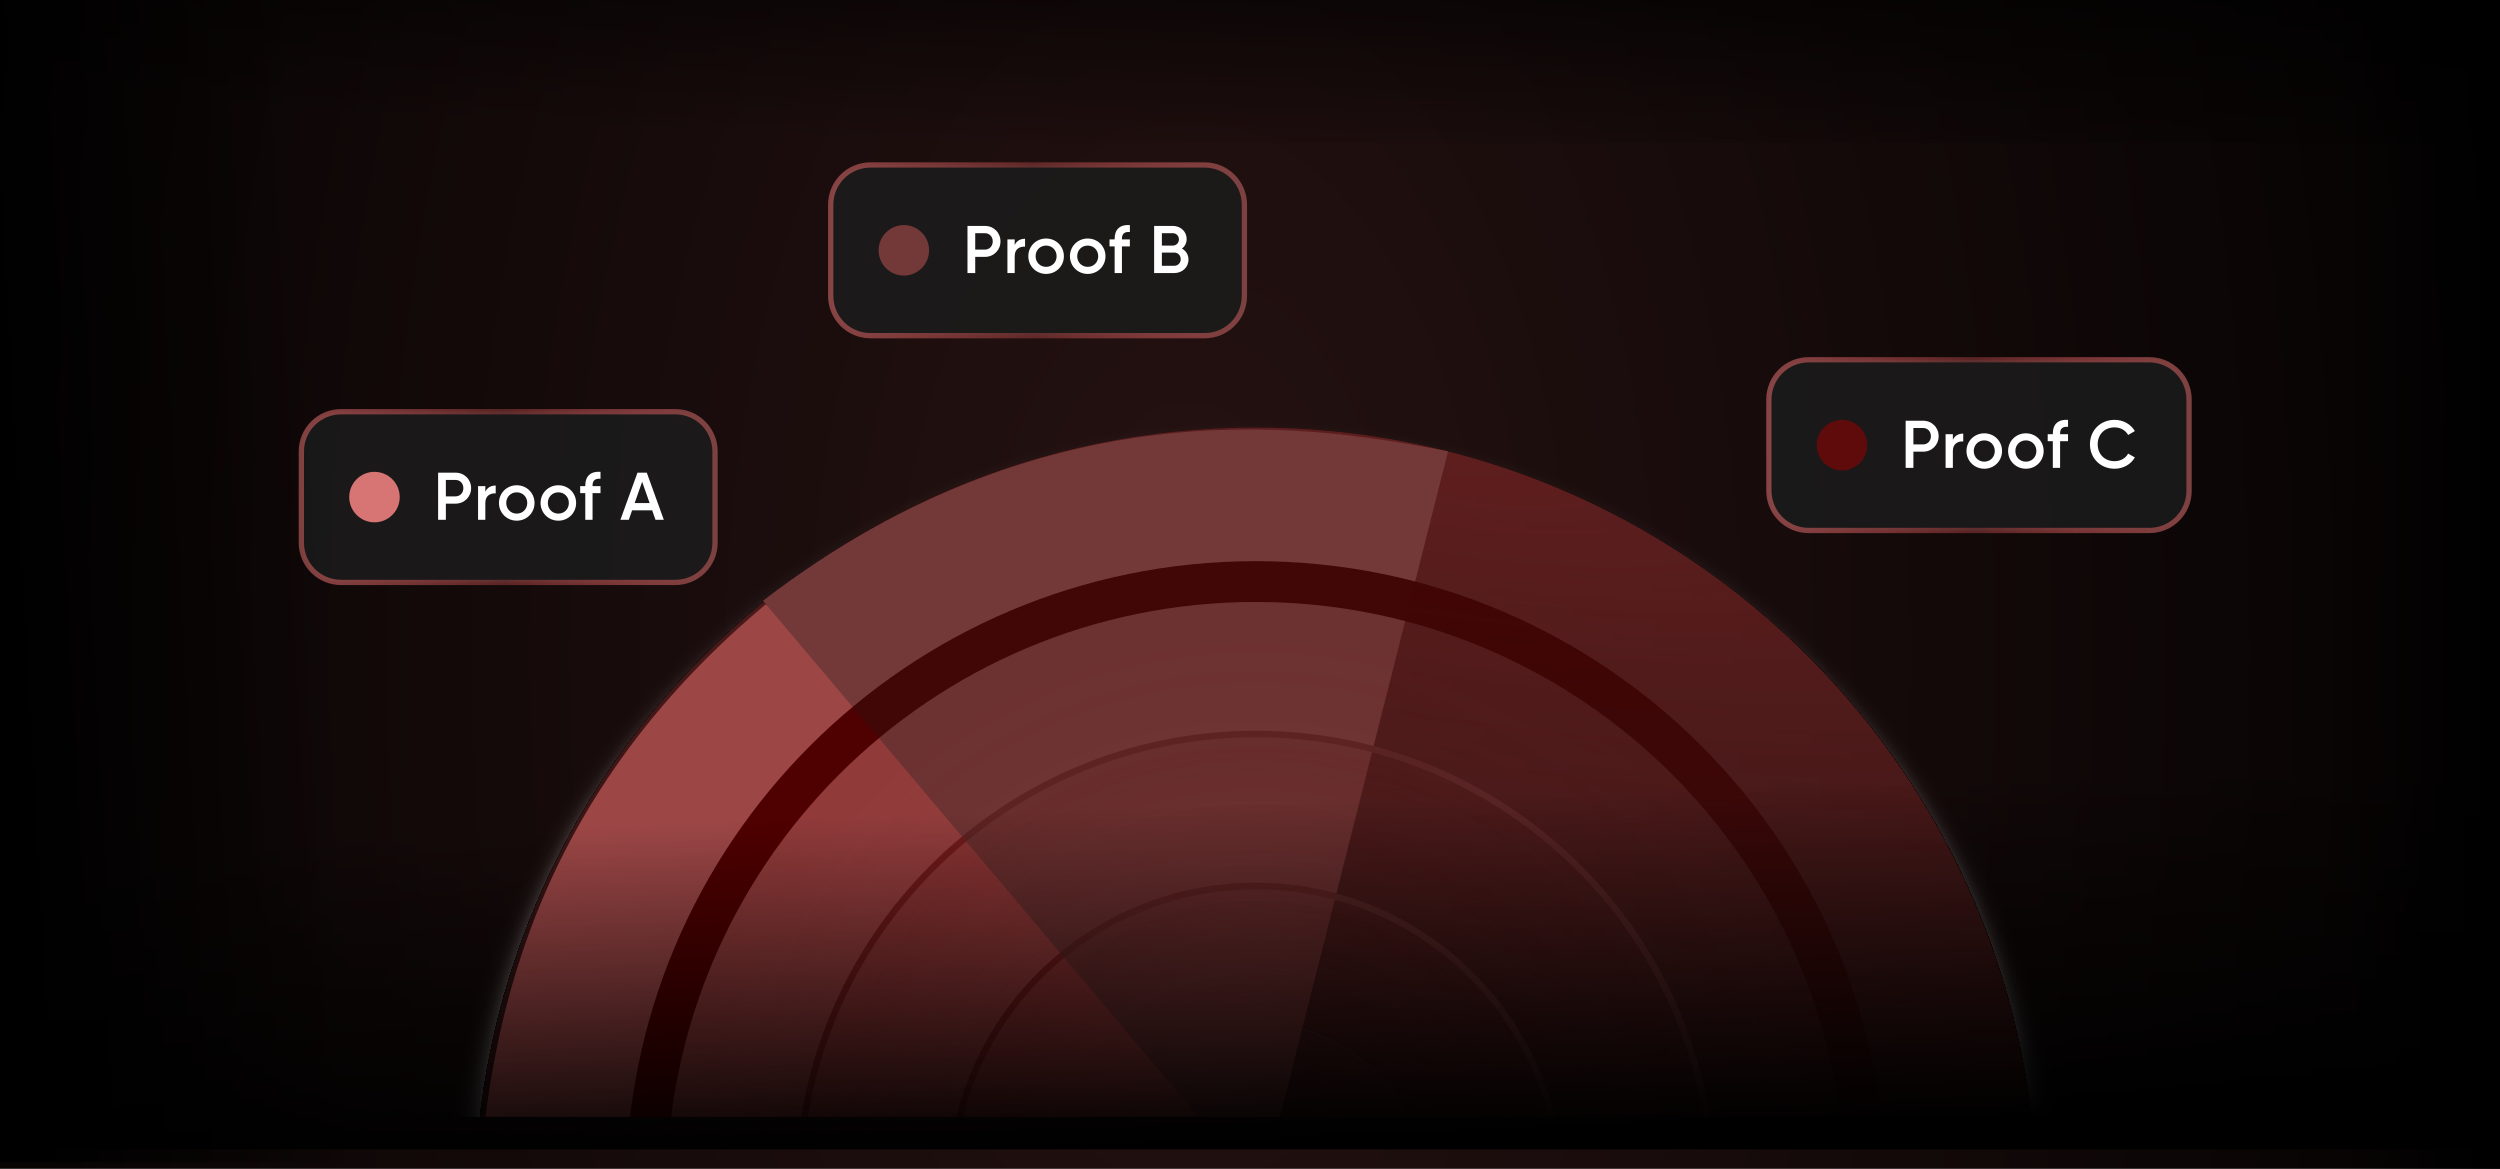
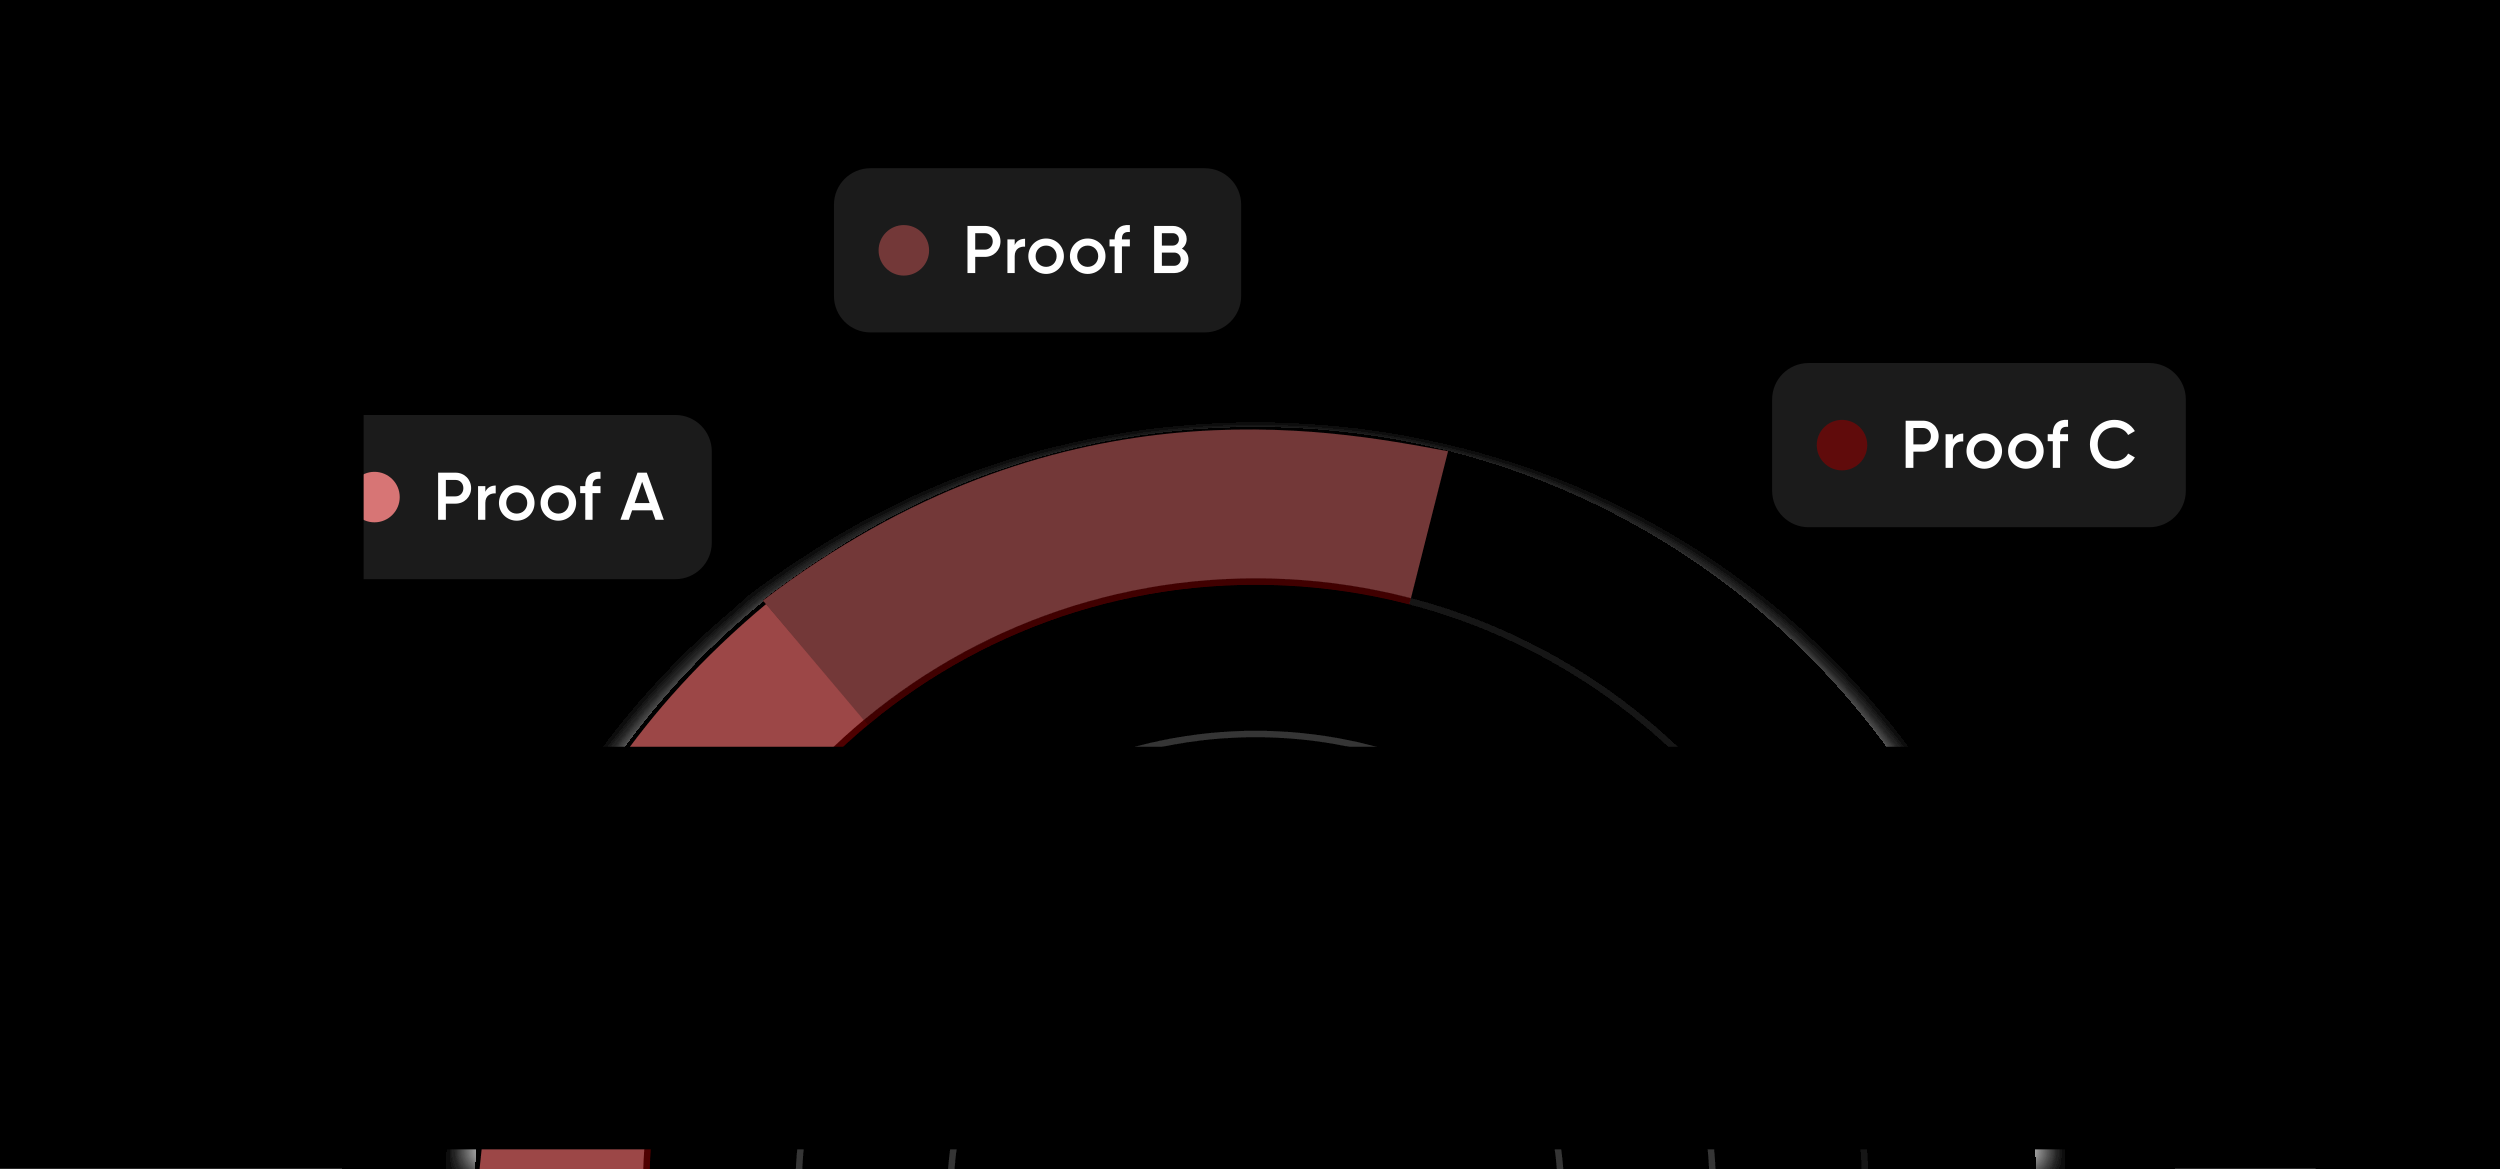
<svg xmlns="http://www.w3.org/2000/svg" width="385" height="180" viewBox="0 0 385 180" fill="none">
-   <g clip-path="url(#clip0_540_688)">
+   <g clipPath="url(#clip0_540_688)">
    <rect width="385" height="180" fill="url(#paint0_radial_540_688)" />
-     <g clip-path="url(#clip1_540_688)">
+     <g clipPath="url(#clip1_540_688)">
      <g filter="url(#filter0_d_540_688)">
        <circle cx="193.375" cy="186.126" r="120.285" fill="url(#paint1_radial_540_688)" />
-         <circle cx="193.375" cy="183.436" r="25.994" fill="url(#paint2_radial_540_688)" stroke="#4C2A2A" stroke-width="0.123" />
+         <circle cx="193.375" cy="183.436" r="25.994" fill="url(#paint2_radial_540_688)" stroke="#4C2A2A" strokeWidth="0.123" />
        <path d="M195.222 183.434L118 93C78.5 126 75.363 163.838 73.54 183.434H195.222Z" fill="#9C4646" />
        <path d="M194.223 183.436L117.5 92.5C162.444 58.042 204.396 65.98 222.931 69.487L223 69.5L194.223 183.436Z" fill="#733838" />
        <g style="mix-blend-mode:luminosity">
          <circle cx="193.376" cy="183.434" r="93.875" fill="url(#paint3_radial_540_688)" />
-           <circle cx="193.376" cy="183.434" r="93.875" stroke="#2C0F0F" stroke-width="6.284" />
+           <circle cx="193.376" cy="183.434" r="93.875" stroke="#2C0F0F" strokeWidth="6.284" />
        </g>
        <g style="mix-blend-mode:luminosity">
          <circle cx="193.375" cy="183.435" r="70.399" fill="url(#paint4_radial_540_688)" />
          <circle cx="193.375" cy="183.435" r="70.399" stroke="#4C2A2A" />
        </g>
        <g style="mix-blend-mode:luminosity">
          <circle cx="193.375" cy="183.435" r="46.992" fill="url(#paint5_radial_540_688)" />
          <circle cx="193.375" cy="183.435" r="46.992" stroke="#4C2A2A" />
        </g>
      </g>
-       <rect x="46.407" y="63.407" width="63.708" height="26.285" rx="6.113" fill="#1B1B1B" fill-opacity="0.85" />
-       <rect x="46.407" y="63.407" width="63.708" height="26.285" rx="6.113" stroke="url(#paint6_linear_540_688)" stroke-width="0.815" />
+       <rect x="46.407" y="63.407" width="63.708" height="26.285" rx="6.113" fill="#1B1B1B" fillOpacity="0.85" />
+       <rect x="46.407" y="63.407" width="63.708" height="26.285" rx="6.113" stroke="url(#paint6_linear_540_688)" strokeWidth="0.815" />
      <circle cx="57.668" cy="76.551" r="3.889" fill="#D77575" />
      <path d="M70.146 72.79C71.515 72.79 72.552 73.828 72.552 75.176C72.552 76.514 71.515 77.561 70.146 77.561H68.663V80.051H67.47V72.79H70.146ZM70.146 76.441C70.851 76.441 71.359 75.902 71.359 75.176C71.359 74.44 70.851 73.911 70.146 73.911H68.663V76.441H70.146ZM74.741 75.736C75.053 75.031 75.685 74.772 76.339 74.772V75.985C75.602 75.933 74.741 76.275 74.741 77.437V80.051H73.621V74.865H74.741V75.736ZM79.578 80.186C78.064 80.186 76.84 78.993 76.84 77.458C76.84 75.912 78.064 74.73 79.578 74.73C81.103 74.73 82.317 75.912 82.317 77.458C82.317 78.993 81.103 80.186 79.578 80.186ZM79.578 79.097C80.491 79.097 81.196 78.402 81.196 77.458C81.196 76.514 80.491 75.819 79.578 75.819C78.666 75.819 77.96 76.514 77.96 77.458C77.96 78.402 78.666 79.097 79.578 79.097ZM85.985 80.186C84.47 80.186 83.246 78.993 83.246 77.458C83.246 75.912 84.47 74.73 85.985 74.73C87.509 74.73 88.723 75.912 88.723 77.458C88.723 78.993 87.509 80.186 85.985 80.186ZM85.985 79.097C86.897 79.097 87.603 78.402 87.603 77.458C87.603 76.514 86.897 75.819 85.985 75.819C85.072 75.819 84.367 76.514 84.367 77.458C84.367 78.402 85.072 79.097 85.985 79.097ZM92.478 73.734C91.69 73.662 91.254 73.963 91.254 74.761V74.865H92.478V75.944H91.254V80.051H90.134V75.944H89.346V74.865H90.134V74.761C90.134 73.361 90.922 72.552 92.478 72.656V73.734ZM100.944 80.051L100.436 78.588H97.345L96.837 80.051H95.54L98.174 72.79H99.606L102.23 80.051H100.944ZM97.739 77.468H100.041L98.89 74.191L97.739 77.468Z" fill="white" />
-       <rect x="127.93" y="25.407" width="63.708" height="26.285" rx="6.113" fill="#1B1B1B" fill-opacity="0.85" />
-       <rect x="127.93" y="25.407" width="63.708" height="26.285" rx="6.113" stroke="url(#paint7_linear_540_688)" stroke-width="0.815" />
+       <rect x="127.93" y="25.407" width="63.708" height="26.285" rx="6.113" fill="#1B1B1B" fillOpacity="0.85" />
+       <rect x="127.93" y="25.407" width="63.708" height="26.285" rx="6.113" stroke="url(#paint7_linear_540_688)" strokeWidth="0.815" />
      <circle cx="139.191" cy="38.551" r="3.889" fill="#733838" />
      <path d="M151.668 34.791C153.037 34.791 154.074 35.828 154.074 37.176C154.074 38.514 153.037 39.562 151.668 39.562H150.185V42.051H148.992V34.791H151.668ZM151.668 38.441C152.373 38.441 152.882 37.902 152.882 37.176C152.882 36.44 152.373 35.911 151.668 35.911H150.185V38.441H151.668ZM156.264 37.736C156.575 37.031 157.207 36.772 157.861 36.772V37.985C157.124 37.933 156.264 38.275 156.264 39.437V42.051H155.143V36.865H156.264V37.736ZM161.101 42.186C159.586 42.186 158.362 40.993 158.362 39.458C158.362 37.912 159.586 36.73 161.101 36.73C162.625 36.73 163.839 37.912 163.839 39.458C163.839 40.993 162.625 42.186 161.101 42.186ZM161.101 41.097C162.013 41.097 162.719 40.402 162.719 39.458C162.719 38.514 162.013 37.819 161.101 37.819C160.188 37.819 159.483 38.514 159.483 39.458C159.483 40.402 160.188 41.097 161.101 41.097ZM167.507 42.186C165.993 42.186 164.769 40.993 164.769 39.458C164.769 37.912 165.993 36.73 167.507 36.73C169.032 36.73 170.245 37.912 170.245 39.458C170.245 40.993 169.032 42.186 167.507 42.186ZM167.507 41.097C168.42 41.097 169.125 40.402 169.125 39.458C169.125 38.514 168.42 37.819 167.507 37.819C166.594 37.819 165.889 38.514 165.889 39.458C165.889 40.402 166.594 41.097 167.507 41.097ZM174 35.734C173.212 35.662 172.777 35.962 172.777 36.761V36.865H174V37.944H172.777V42.051H171.656V37.944H170.868V36.865H171.656V36.761C171.656 35.361 172.445 34.552 174 34.656V35.734ZM182.01 38.286C182.622 38.607 183.026 39.199 183.026 39.976C183.026 41.179 182.051 42.051 180.848 42.051H177.736V34.791H180.62C181.792 34.791 182.746 35.641 182.746 36.803C182.746 37.435 182.466 37.954 182.01 38.286ZM180.62 35.911H178.929V37.819H180.62C181.149 37.819 181.553 37.404 181.553 36.865C181.553 36.325 181.149 35.911 180.62 35.911ZM180.848 40.931C181.408 40.931 181.833 40.485 181.833 39.914C181.833 39.344 181.408 38.898 180.848 38.898H178.929V40.931H180.848Z" fill="white" />
-       <rect x="272.408" y="55.407" width="64.708" height="26.285" rx="6.113" fill="#1B1B1B" fill-opacity="0.85" />
-       <rect x="272.408" y="55.407" width="64.708" height="26.285" rx="6.113" stroke="url(#paint8_linear_540_688)" stroke-width="0.815" />
+       <rect x="272.408" y="55.407" width="64.708" height="26.285" rx="6.113" fill="#1B1B1B" fillOpacity="0.85" />
+       <rect x="272.408" y="55.407" width="64.708" height="26.285" rx="6.113" stroke="url(#paint8_linear_540_688)" strokeWidth="0.815" />
      <circle cx="283.668" cy="68.551" r="3.889" fill="#600B0B" />
      <path d="M296.146 64.79C297.515 64.79 298.552 65.828 298.552 67.176C298.552 68.514 297.515 69.561 296.146 69.561H294.663V72.051H293.47V64.79H296.146ZM296.146 68.441C296.851 68.441 297.359 67.902 297.359 67.176C297.359 66.44 296.851 65.911 296.146 65.911H294.663V68.441H296.146ZM300.741 67.736C301.053 67.031 301.685 66.772 302.339 66.772V67.985C301.602 67.933 300.741 68.275 300.741 69.437V72.051H299.621V66.865H300.741V67.736ZM305.578 72.186C304.064 72.186 302.84 70.993 302.84 69.458C302.84 67.912 304.064 66.73 305.578 66.73C307.103 66.73 308.317 67.912 308.317 69.458C308.317 70.993 307.103 72.186 305.578 72.186ZM305.578 71.097C306.491 71.097 307.196 70.402 307.196 69.458C307.196 68.514 306.491 67.819 305.578 67.819C304.666 67.819 303.96 68.514 303.96 69.458C303.96 70.402 304.666 71.097 305.578 71.097ZM311.985 72.186C310.47 72.186 309.246 70.993 309.246 69.458C309.246 67.912 310.47 66.73 311.985 66.73C313.509 66.73 314.723 67.912 314.723 69.458C314.723 70.993 313.509 72.186 311.985 72.186ZM311.985 71.097C312.897 71.097 313.603 70.402 313.603 69.458C313.603 68.514 312.897 67.819 311.985 67.819C311.072 67.819 310.367 68.514 310.367 69.458C310.367 70.402 311.072 71.097 311.985 71.097ZM318.478 65.734C317.69 65.662 317.254 65.963 317.254 66.761V66.865H318.478V67.944H317.254V72.051H316.134V67.944H315.346V66.865H316.134V66.761C316.134 65.361 316.922 64.552 318.478 64.656V65.734ZM325.647 72.186C323.438 72.186 321.851 70.526 321.851 68.421C321.851 66.315 323.438 64.656 325.647 64.656C326.975 64.656 328.157 65.33 328.769 66.388L327.732 66.989C327.348 66.274 326.56 65.817 325.647 65.817C324.081 65.817 323.044 66.927 323.044 68.421C323.044 69.914 324.081 71.024 325.647 71.024C326.56 71.024 327.359 70.568 327.732 69.852L328.769 70.443C328.168 71.501 326.985 72.186 325.647 72.186Z" fill="white" />
    </g>
    <rect width="276" height="61" transform="translate(56 -97) rotate(90)" fill="url(#paint9_linear_540_688)" />
    <rect width="419" height="62" transform="translate(-31 115)" fill="url(#paint10_linear_540_688)" />
    <rect width="386.326" height="29.717" transform="matrix(4.37114e-08 1 1 -4.37114e-08 356.608 -101.782)" fill="url(#paint11_linear_540_688)" />
    <rect width="386" height="41" transform="matrix(1 0 0 -1 0 22)" fill="url(#paint12_linear_540_688)" />
  </g>
  <defs>
-     <filter id="filter0_d_540_688" x="52.779" y="25" width="282.091" height="289.721" filterUnits="userSpaceOnUse" color-interpolation-filters="sRGB">
-       <feFlood flood-opacity="0" result="BackgroundImageFix" />
+     <filter id="filter0_d_540_688" x="52.779" y="25" width="282.091" height="289.721" filterUnits="userSpaceOnUse" colorInterpolationFilters="sRGB">
+       <feFlood floodOpacity="0" result="BackgroundImageFix" />
      <feColorMatrix in="SourceAlpha" type="matrix" values="0 0 0 0 0 0 0 0 0 0 0 0 0 0 0 0 0 0 127 0" result="hardAlpha" />
      <feOffset dy="4.154" />
      <feGaussianBlur stdDeviation="2.077" />
      <feComposite in2="hardAlpha" operator="out" />
      <feColorMatrix type="matrix" values="0 0 0 0 1 0 0 0 0 1 0 0 0 0 1 0 0 0 0.9 0" />
      <feBlend mode="normal" in2="BackgroundImageFix" result="effect1_dropShadow_540_688" />
      <feBlend mode="normal" in="SourceGraphic" in2="effect1_dropShadow_540_688" result="shape" />
    </filter>
    <radialGradient id="paint0_radial_540_688" cx="0" cy="0" r="1" gradientUnits="userSpaceOnUse" gradientTransform="translate(183.389 100.678) rotate(-179.374) scale(232.738 428.908)">
-       <stop stop-color="#261212" />
+       <stop stopColor="#261212" />
      <stop offset="1" />
    </radialGradient>
    <radialGradient id="paint1_radial_540_688" cx="0" cy="0" r="1" gradientUnits="userSpaceOnUse" gradientTransform="translate(223.232 69.6093) rotate(98.7618) scale(196.002 699.391)">
-       <stop stop-color="#5F1E1E" />
-       <stop offset="1" stop-color="#4A1C1C" stop-opacity="0" />
+       <stop stopColor="#5F1E1E" />
+       <stop offset="1" stopColor="#4A1C1C" stopOpacity="0" />
    </radialGradient>
    <radialGradient id="paint2_radial_540_688" cx="0" cy="0" r="1" gradientUnits="userSpaceOnUse" gradientTransform="translate(193.375 183.436) rotate(90) scale(26.056)">
-       <stop stop-color="#4C1D1D" stop-opacity="0" />
-       <stop offset="1" stop-color="#4A2020" stop-opacity="0.25" />
+       <stop stopColor="#4C1D1D" stopOpacity="0" />
+       <stop offset="1" stopColor="#4A2020" stopOpacity="0.25" />
    </radialGradient>
    <radialGradient id="paint3_radial_540_688" cx="0" cy="0" r="1" gradientUnits="userSpaceOnUse" gradientTransform="translate(193.376 183.434) rotate(90) scale(97.0169)">
-       <stop stop-color="#4C1D1D" stop-opacity="0" />
-       <stop offset="1" stop-color="#4A2020" stop-opacity="0.25" />
+       <stop stopColor="#4C1D1D" stopOpacity="0" />
+       <stop offset="1" stopColor="#4A2020" stopOpacity="0.25" />
    </radialGradient>
    <radialGradient id="paint4_radial_540_688" cx="0" cy="0" r="1" gradientUnits="userSpaceOnUse" gradientTransform="translate(193.375 183.435) rotate(90) scale(70.8993)">
-       <stop stop-color="#4C1D1D" stop-opacity="0" />
-       <stop offset="1" stop-color="#4A2020" stop-opacity="0.25" />
+       <stop stopColor="#4C1D1D" stopOpacity="0" />
+       <stop offset="1" stopColor="#4A2020" stopOpacity="0.25" />
    </radialGradient>
    <radialGradient id="paint5_radial_540_688" cx="0" cy="0" r="1" gradientUnits="userSpaceOnUse" gradientTransform="translate(193.375 183.435) rotate(90) scale(47.4921)">
-       <stop stop-color="#4C1D1D" stop-opacity="0" />
-       <stop offset="1" stop-color="#4A2020" stop-opacity="0.25" />
+       <stop stopColor="#4C1D1D" stopOpacity="0" />
+       <stop offset="1" stopColor="#4A2020" stopOpacity="0.25" />
    </radialGradient>
    <linearGradient id="paint6_linear_540_688" x1="37.356" y1="73.163" x2="109.634" y2="72.318" gradientUnits="userSpaceOnUse">
-       <stop stop-color="#894B4B" />
-       <stop offset="0.556" stop-color="#CD4F4F" stop-opacity="0.38" />
-       <stop offset="1" stop-color="#7E4141" />
+       <stop stopColor="#894B4B" />
+       <stop offset="0.556" stopColor="#CD4F4F" stopOpacity="0.38" />
+       <stop offset="1" stopColor="#7E4141" />
    </linearGradient>
    <linearGradient id="paint7_linear_540_688" x1="118.878" y1="35.163" x2="191.157" y2="34.318" gradientUnits="userSpaceOnUse">
-       <stop stop-color="#894B4B" />
-       <stop offset="0.556" stop-color="#CD4F4F" stop-opacity="0.38" />
-       <stop offset="1" stop-color="#7E4141" />
+       <stop stopColor="#894B4B" />
+       <stop offset="0.556" stopColor="#CD4F4F" stopOpacity="0.38" />
+       <stop offset="1" stopColor="#7E4141" />
    </linearGradient>
    <linearGradient id="paint8_linear_540_688" x1="263.222" y1="65.163" x2="336.62" y2="64.292" gradientUnits="userSpaceOnUse">
-       <stop stop-color="#894B4B" />
-       <stop offset="0.556" stop-color="#CD4F4F" stop-opacity="0.38" />
-       <stop offset="1" stop-color="#7E4141" />
+       <stop stopColor="#894B4B" />
+       <stop offset="0.556" stopColor="#CD4F4F" stopOpacity="0.38" />
+       <stop offset="1" stopColor="#7E4141" />
    </linearGradient>
    <linearGradient id="paint9_linear_540_688" x1="149.412" y1="61" x2="146.499" y2="8.499" gradientUnits="userSpaceOnUse">
      <stop />
-       <stop offset="1" stop-opacity="0" />
+       <stop offset="1" stopOpacity="0" />
    </linearGradient>
    <linearGradient id="paint10_linear_540_688" x1="226.824" y1="62" x2="224.839" y2="8.548" gradientUnits="userSpaceOnUse">
      <stop />
-       <stop offset="1" stop-opacity="0" />
+       <stop offset="1" stopOpacity="0" />
    </linearGradient>
    <linearGradient id="paint11_linear_540_688" x1="209.136" y1="29.717" x2="209.08" y2="2.393" gradientUnits="userSpaceOnUse">
      <stop />
-       <stop offset="1" stop-opacity="0" />
+       <stop offset="1" stopOpacity="0" />
    </linearGradient>
    <linearGradient id="paint12_linear_540_688" x1="208.96" y1="41" x2="207.084" y2="-2.843" gradientUnits="userSpaceOnUse">
      <stop />
-       <stop offset="1" stop-opacity="0" />
+       <stop offset="1" stopOpacity="0" />
    </linearGradient>
    <clipPath id="clip0_540_688">
      <rect width="385" height="180" fill="white" />
    </clipPath>
    <clipPath id="clip1_540_688">
      <rect width="301.648" height="172" fill="white" transform="translate(42)" />
    </clipPath>
  </defs>
</svg>
